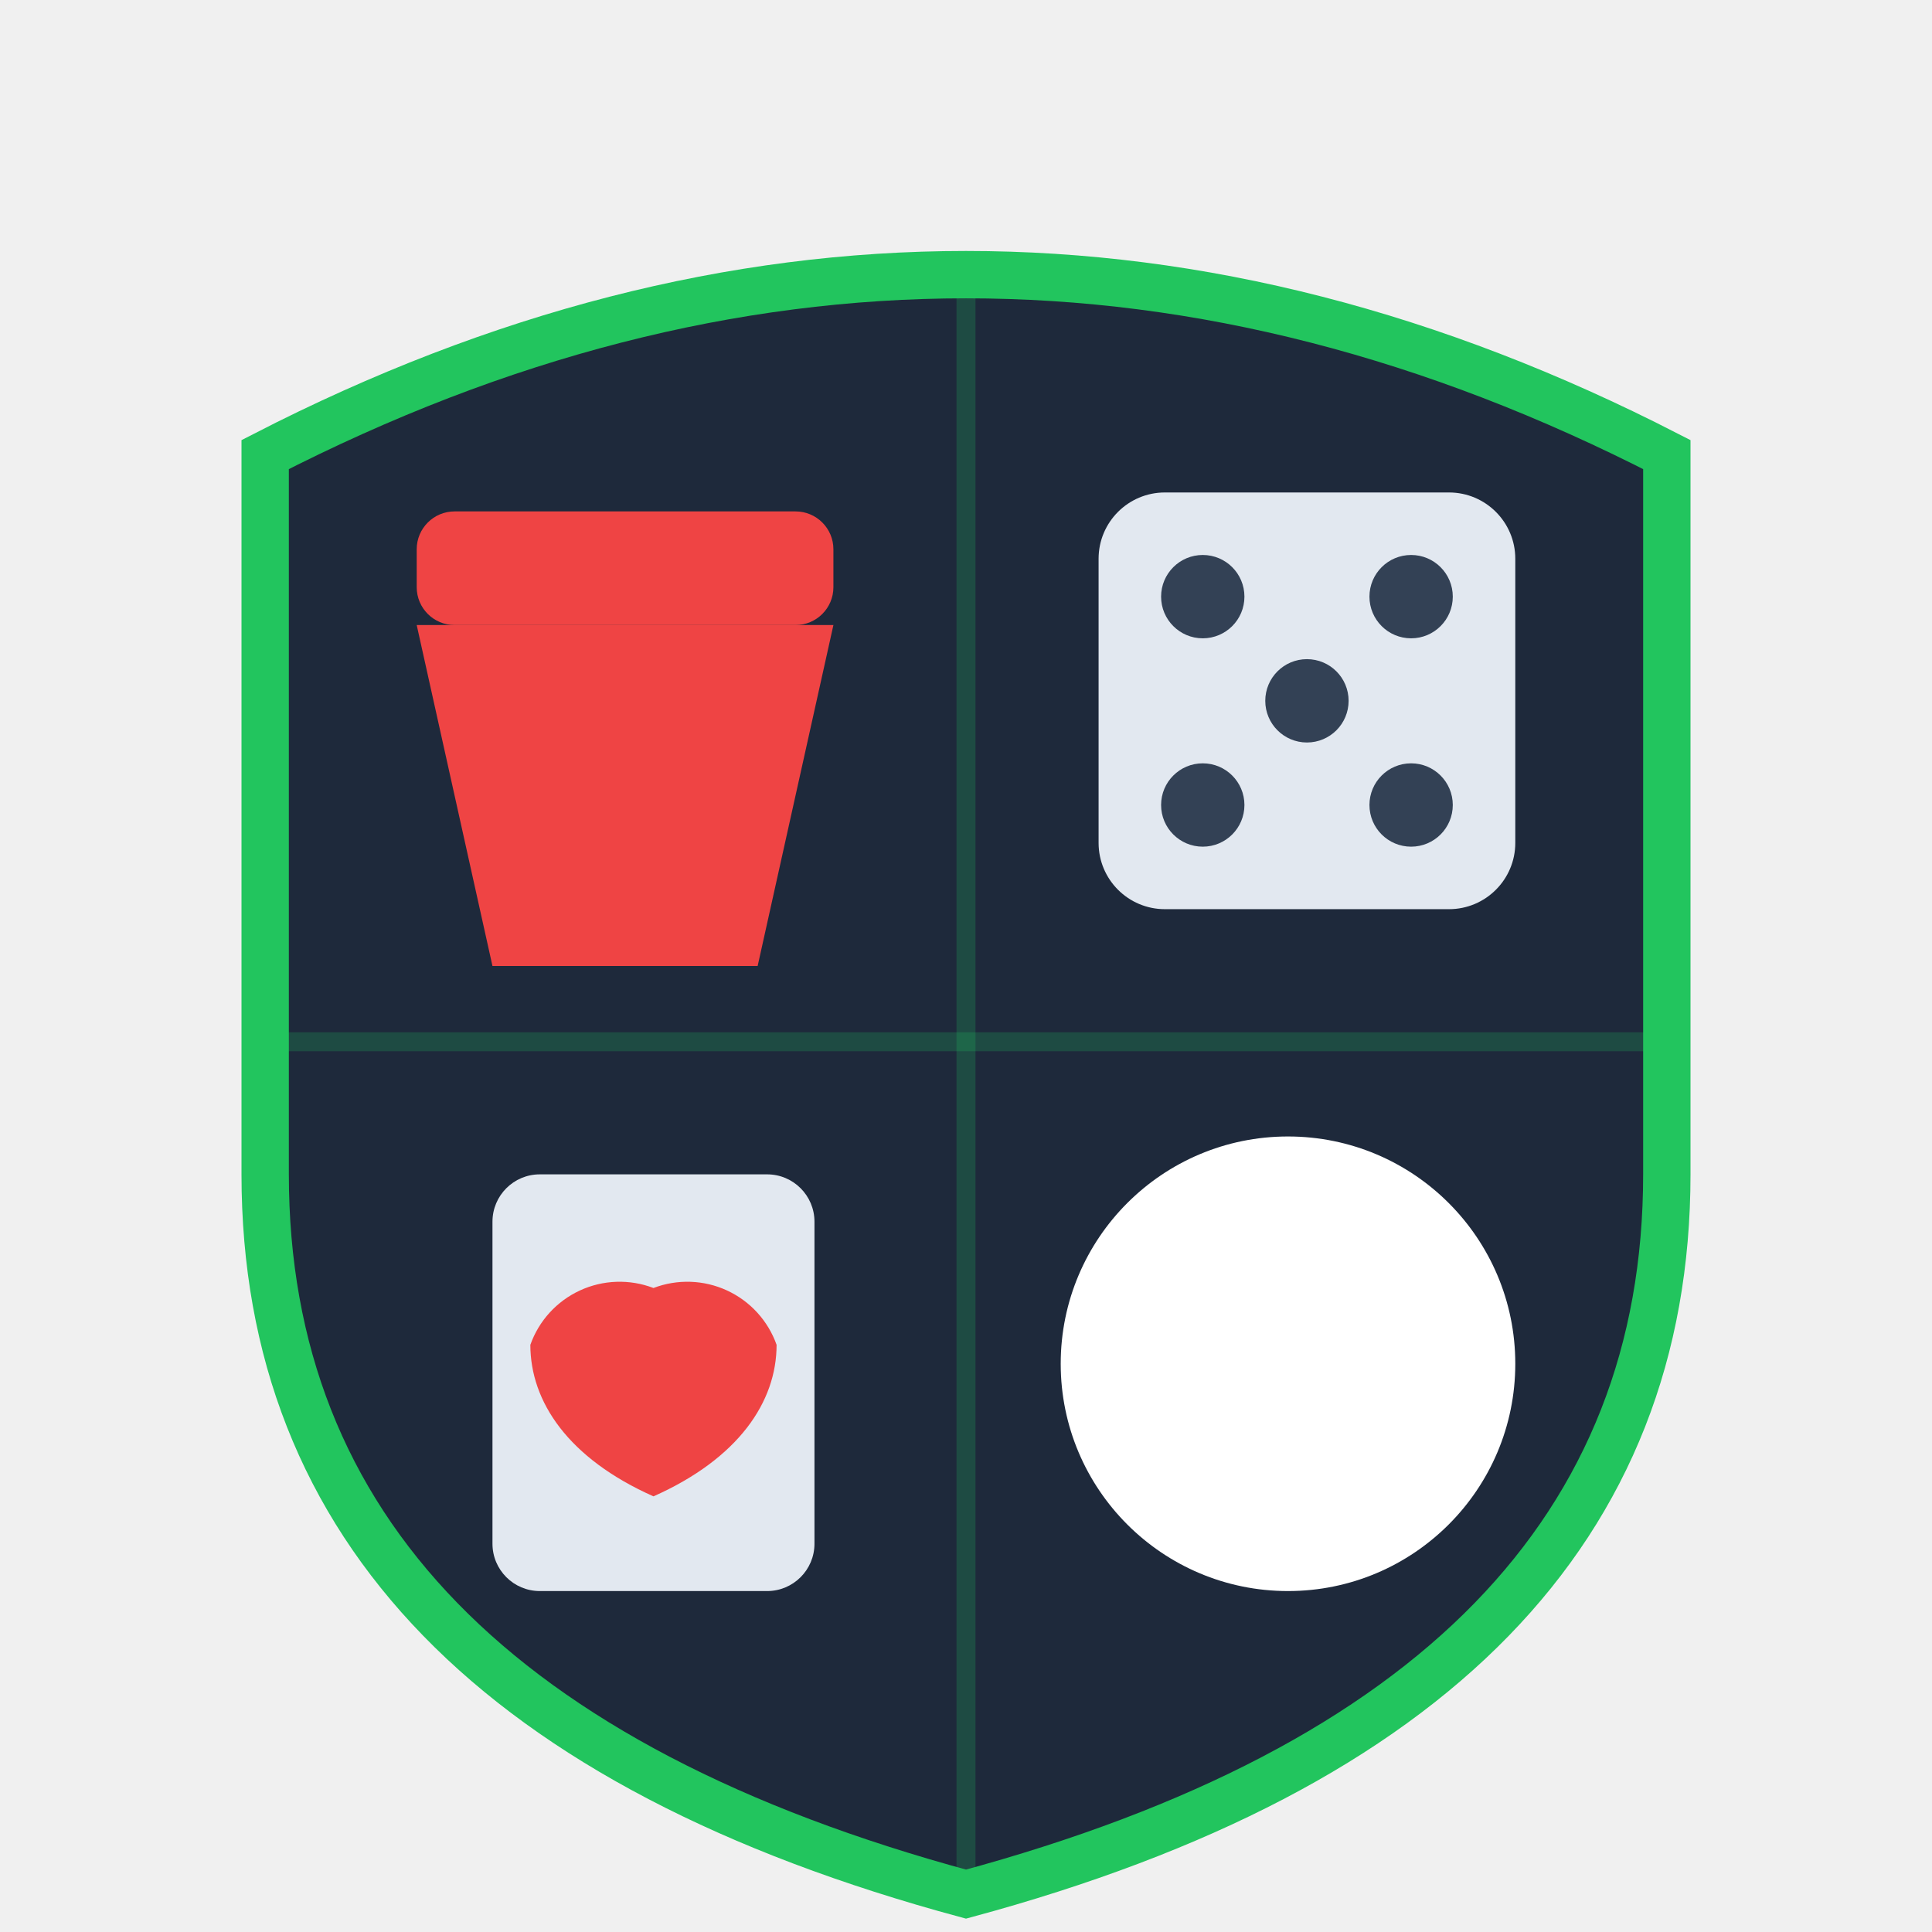
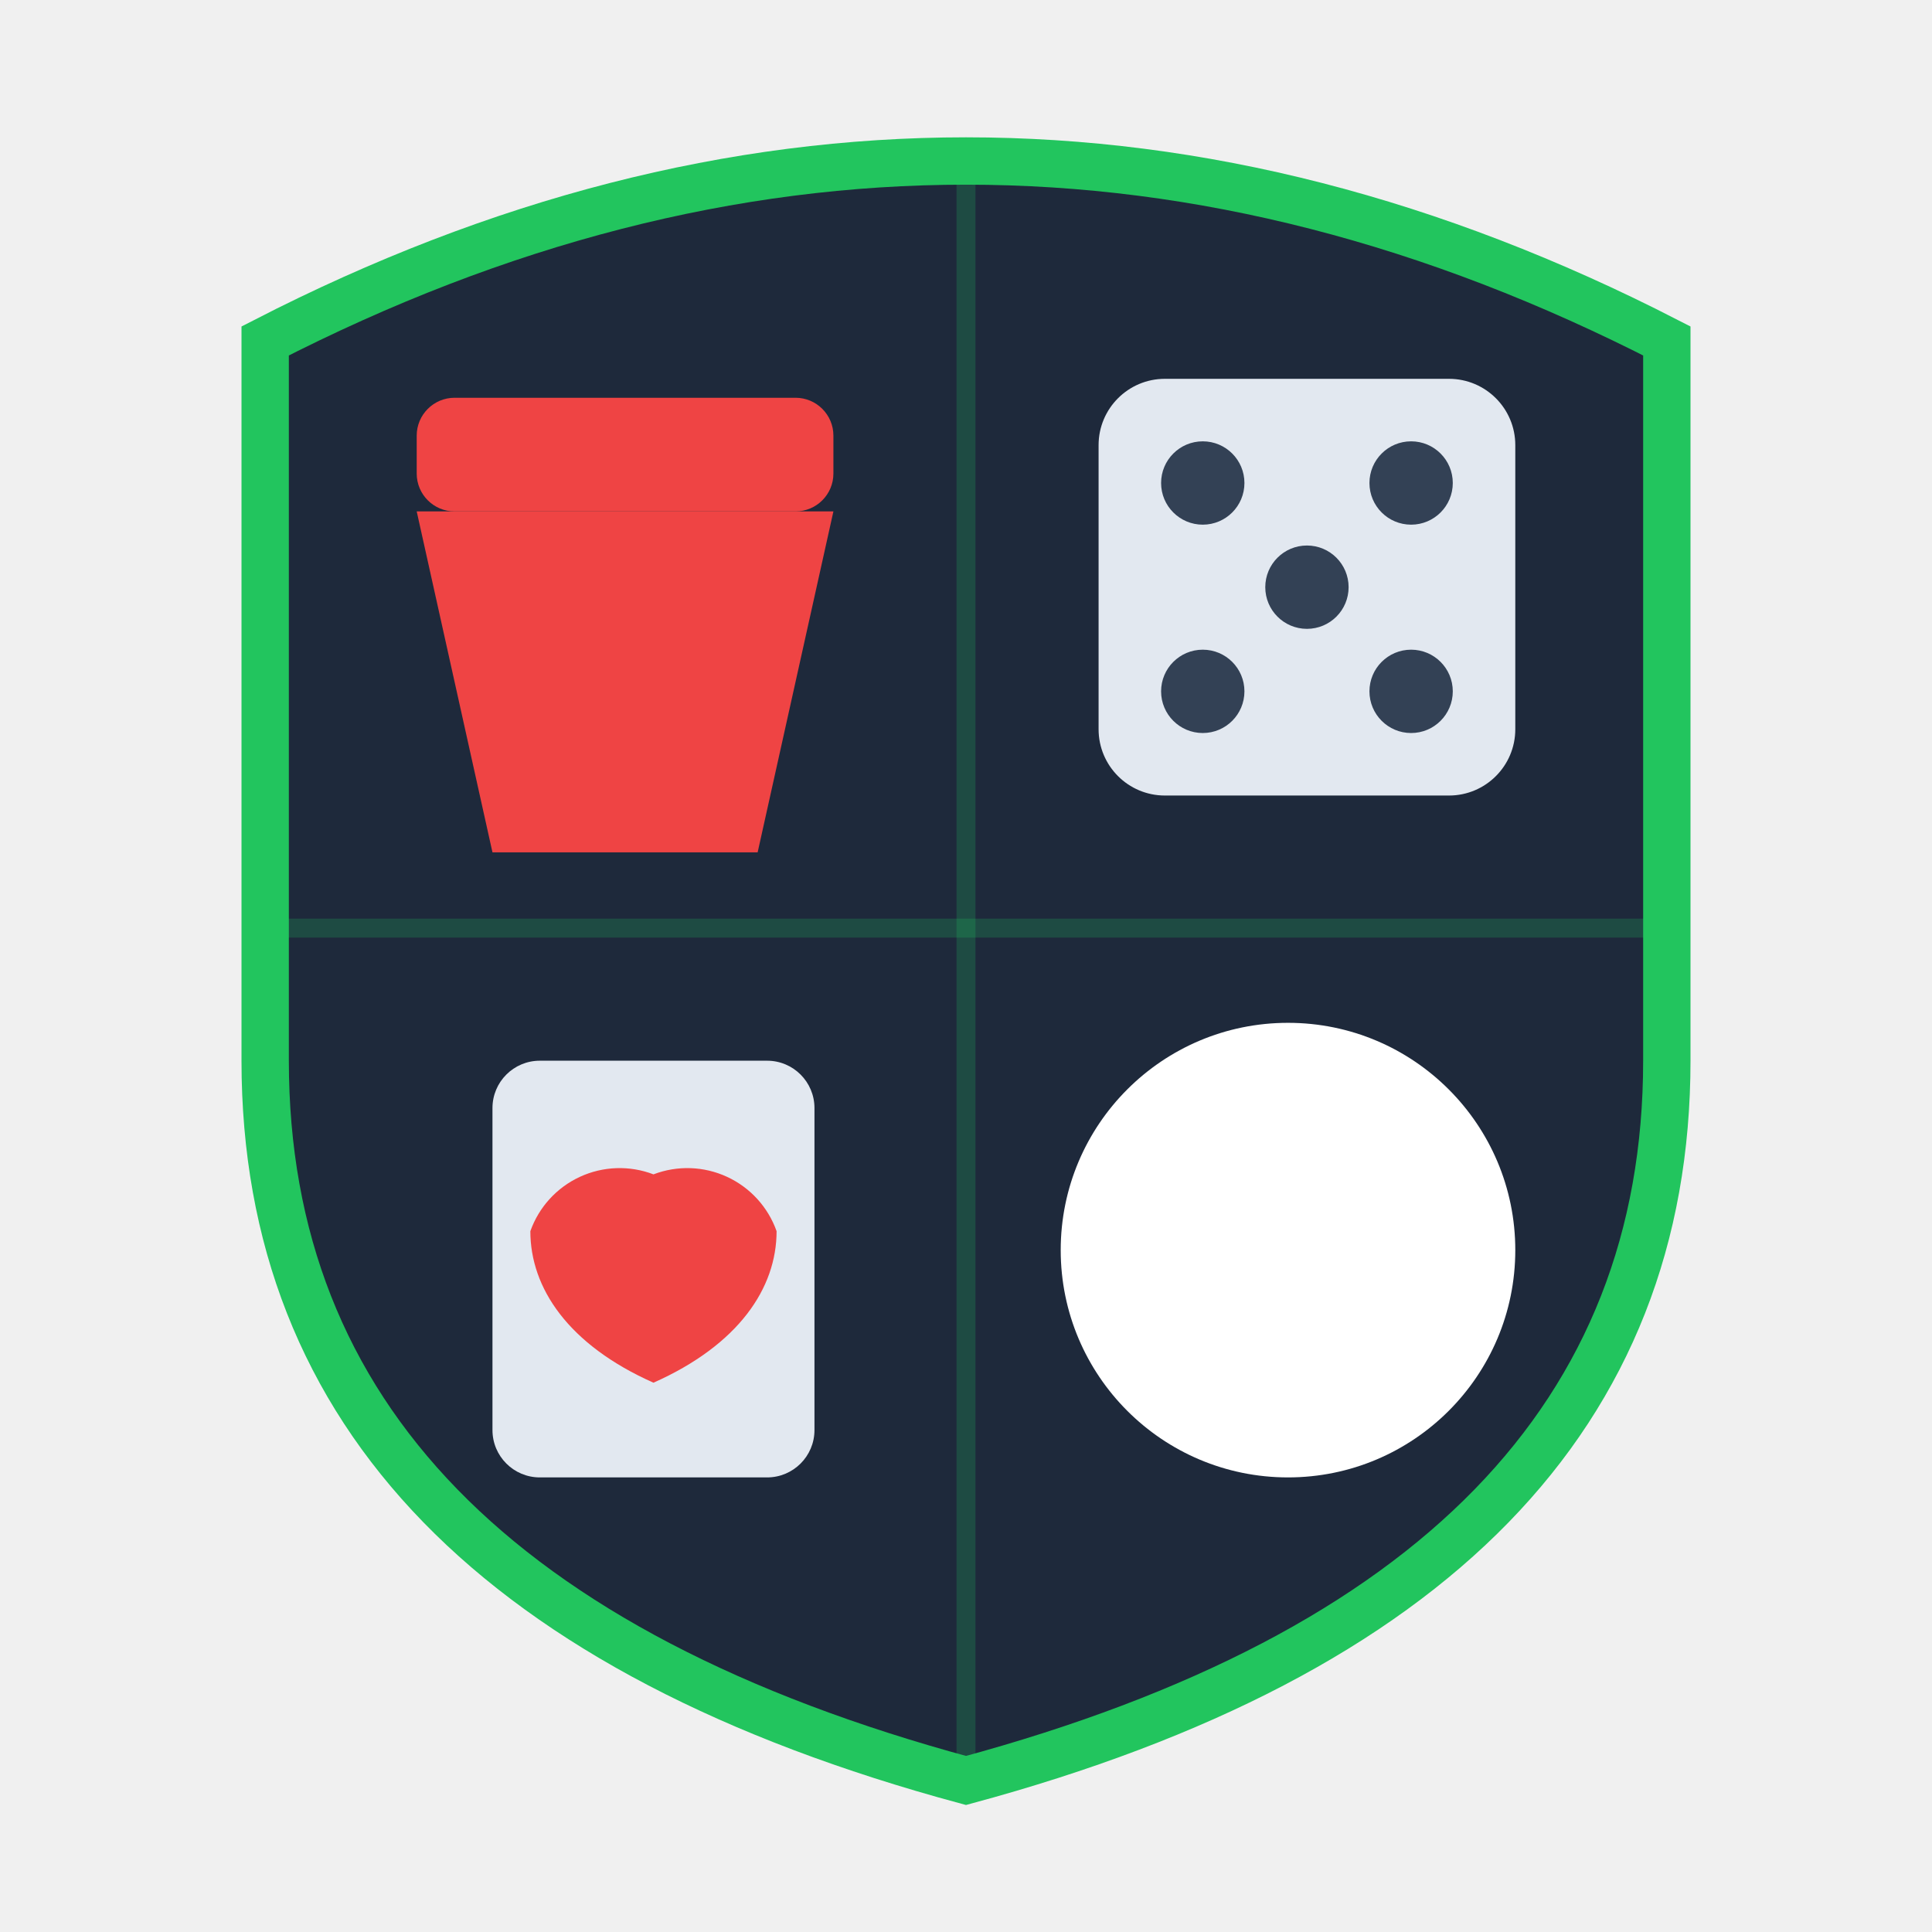
- <svg xmlns="http://www.w3.org/2000/svg" viewBox="0 0 90 102" width="512" height="512">
+ <svg xmlns="http://www.w3.org/2000/svg" viewBox="0 6 90 102" width="512" height="512">
  <defs>
    <clipPath id="shield">
      <path d="M8,24 Q45,5 82,24 L82,62 Q82,90 45,100 Q8,90 8,62 Z" />
    </clipPath>
  </defs>
  <path d="M8,24 Q45,5 82,24 L82,62 Q82,90 45,100 Q8,90 8,62 Z" fill="#1e293b" />
  <g clip-path="url(#shield)">
    <line x1="45" y1="0" x2="45" y2="102" stroke="#22c55e" stroke-width="1" opacity="0.22" />
    <line x1="0" y1="55" x2="90" y2="55" stroke="#22c55e" stroke-width="1" opacity="0.22" />
    <rect x="16" y="27" width="22" height="6" rx="2" fill="#ef4444" />
    <polygon points="16,33 38,33 34,51 20,51" fill="#ef4444" />
    <rect x="52" y="26" width="22" height="22" rx="3.5" fill="#e2e8f0" />
    <circle cx="57.5" cy="31.5" r="2.2" fill="#334155" />
    <circle cx="68.5" cy="31.5" r="2.2" fill="#334155" />
    <circle cx="63" cy="37" r="2.2" fill="#334155" />
    <circle cx="57.5" cy="42.5" r="2.2" fill="#334155" />
    <circle cx="68.5" cy="42.5" r="2.2" fill="#334155" />
    <rect x="20" y="62" width="17" height="22" rx="2.5" fill="#e2e8f0" />
    <path d="M28.5,79 C24,77 22,74 22,71 A5,5 0 0,1 28.5,68 A5,5 0 0,1 35,71 C35,74 33,77 28.5,79 Z" fill="#ef4444" />
    <circle cx="62" cy="72" r="12" fill="#ffffff" />
  </g>
  <path d="M8,24 Q45,5 82,24 L82,62 Q82,90 45,100 Q8,90 8,62 Z" fill="none" stroke="#22c55e" stroke-width="2.5" />
</svg>
